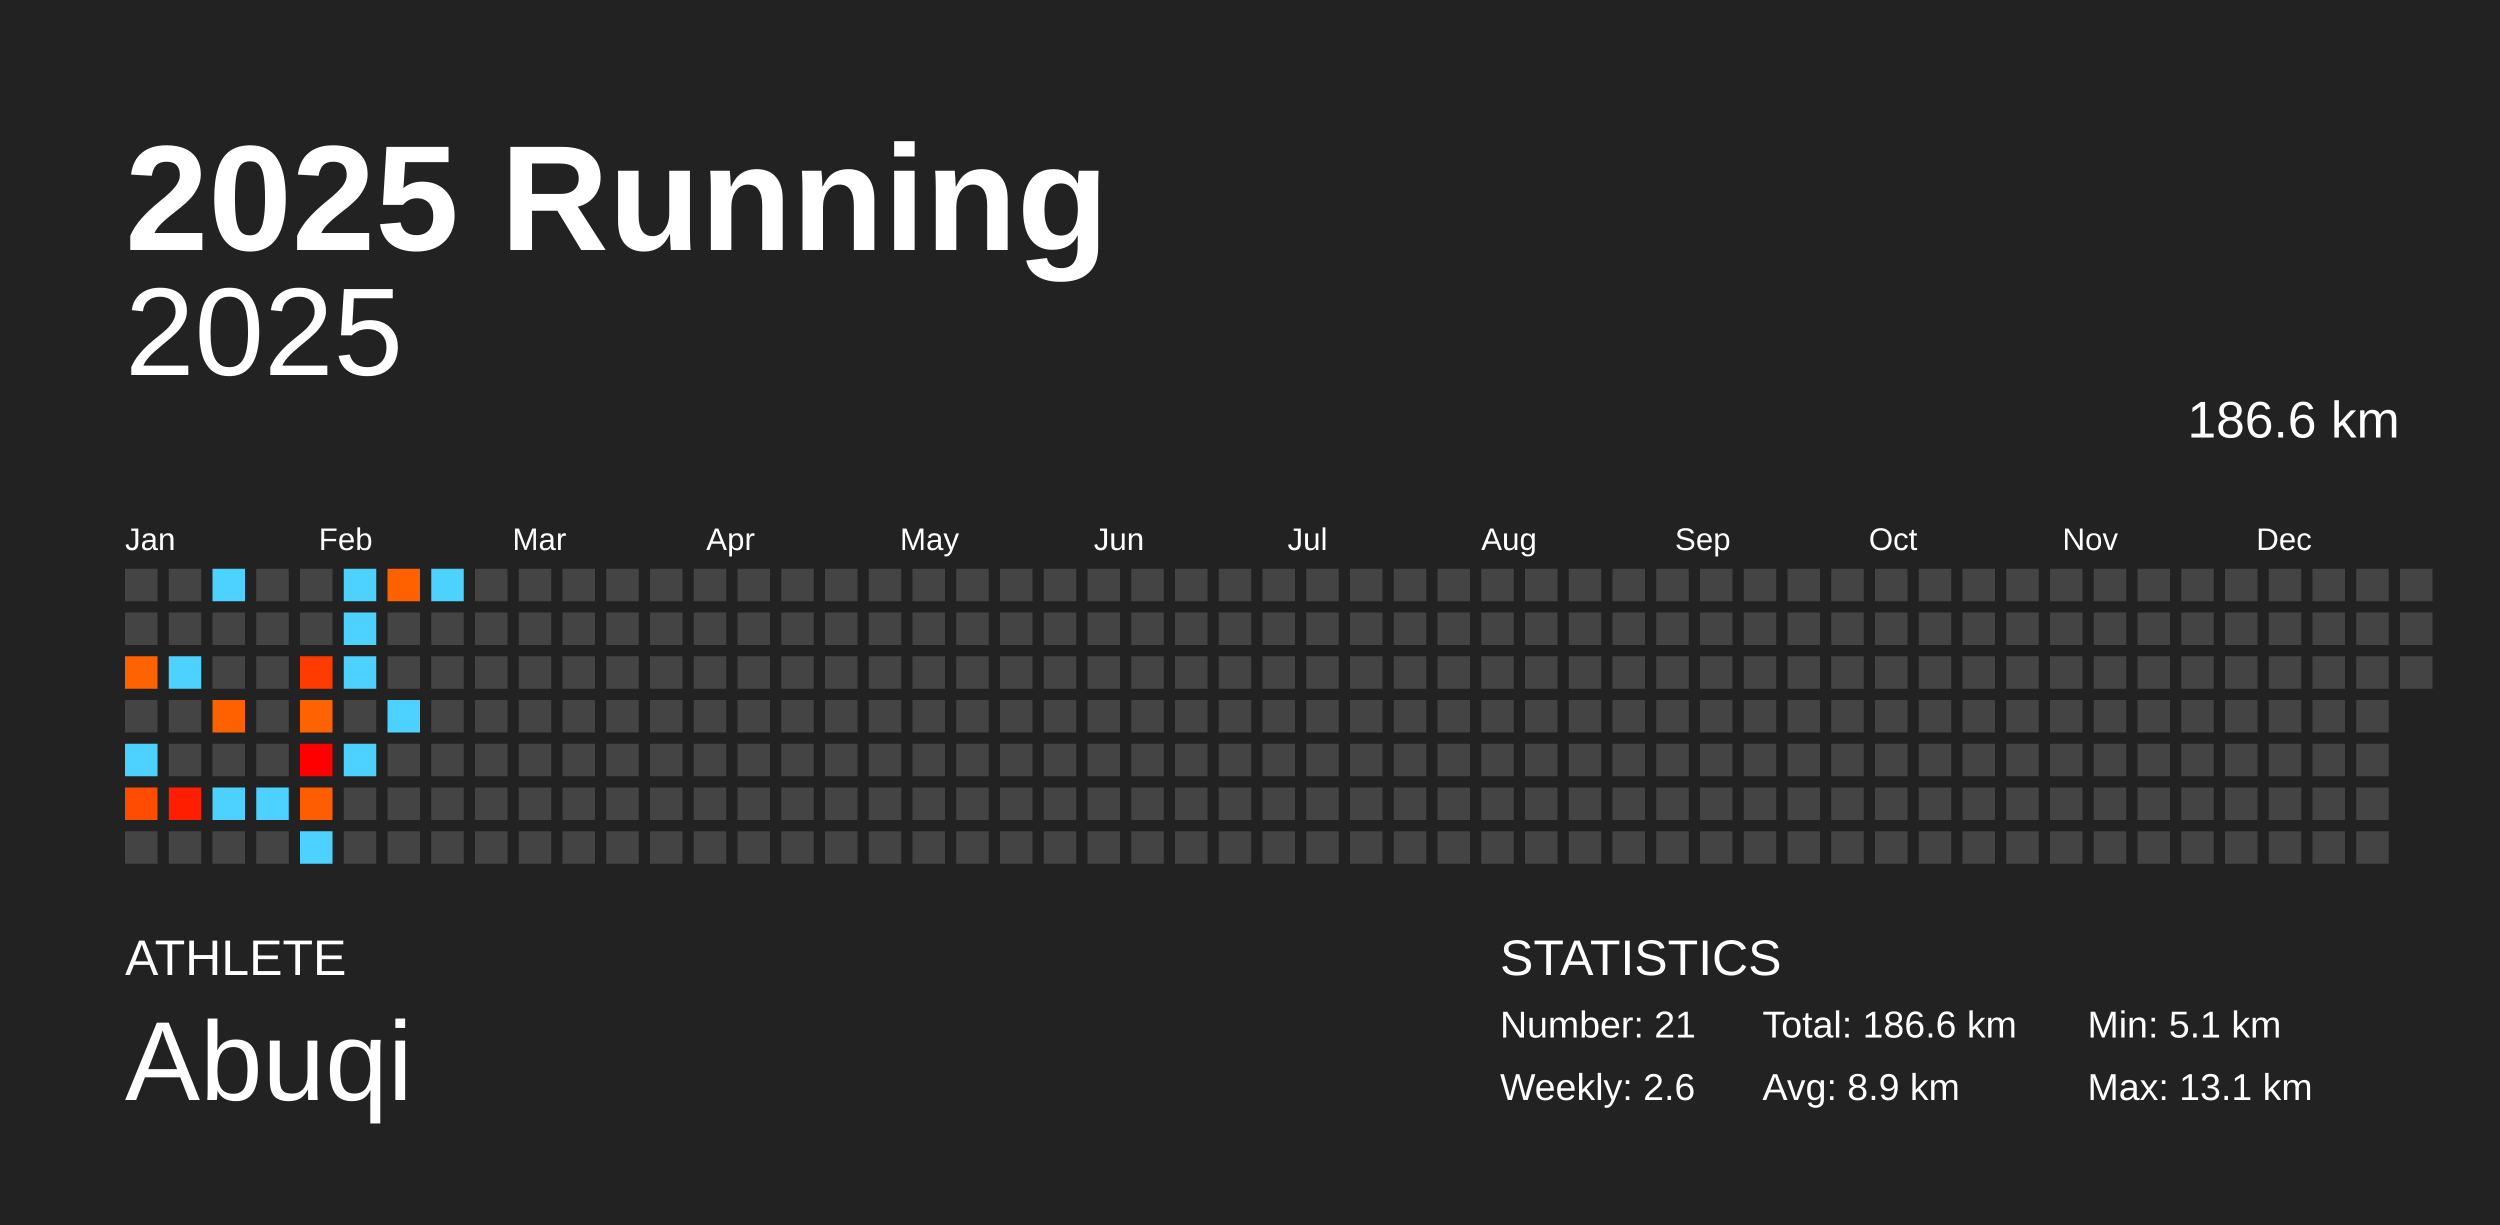
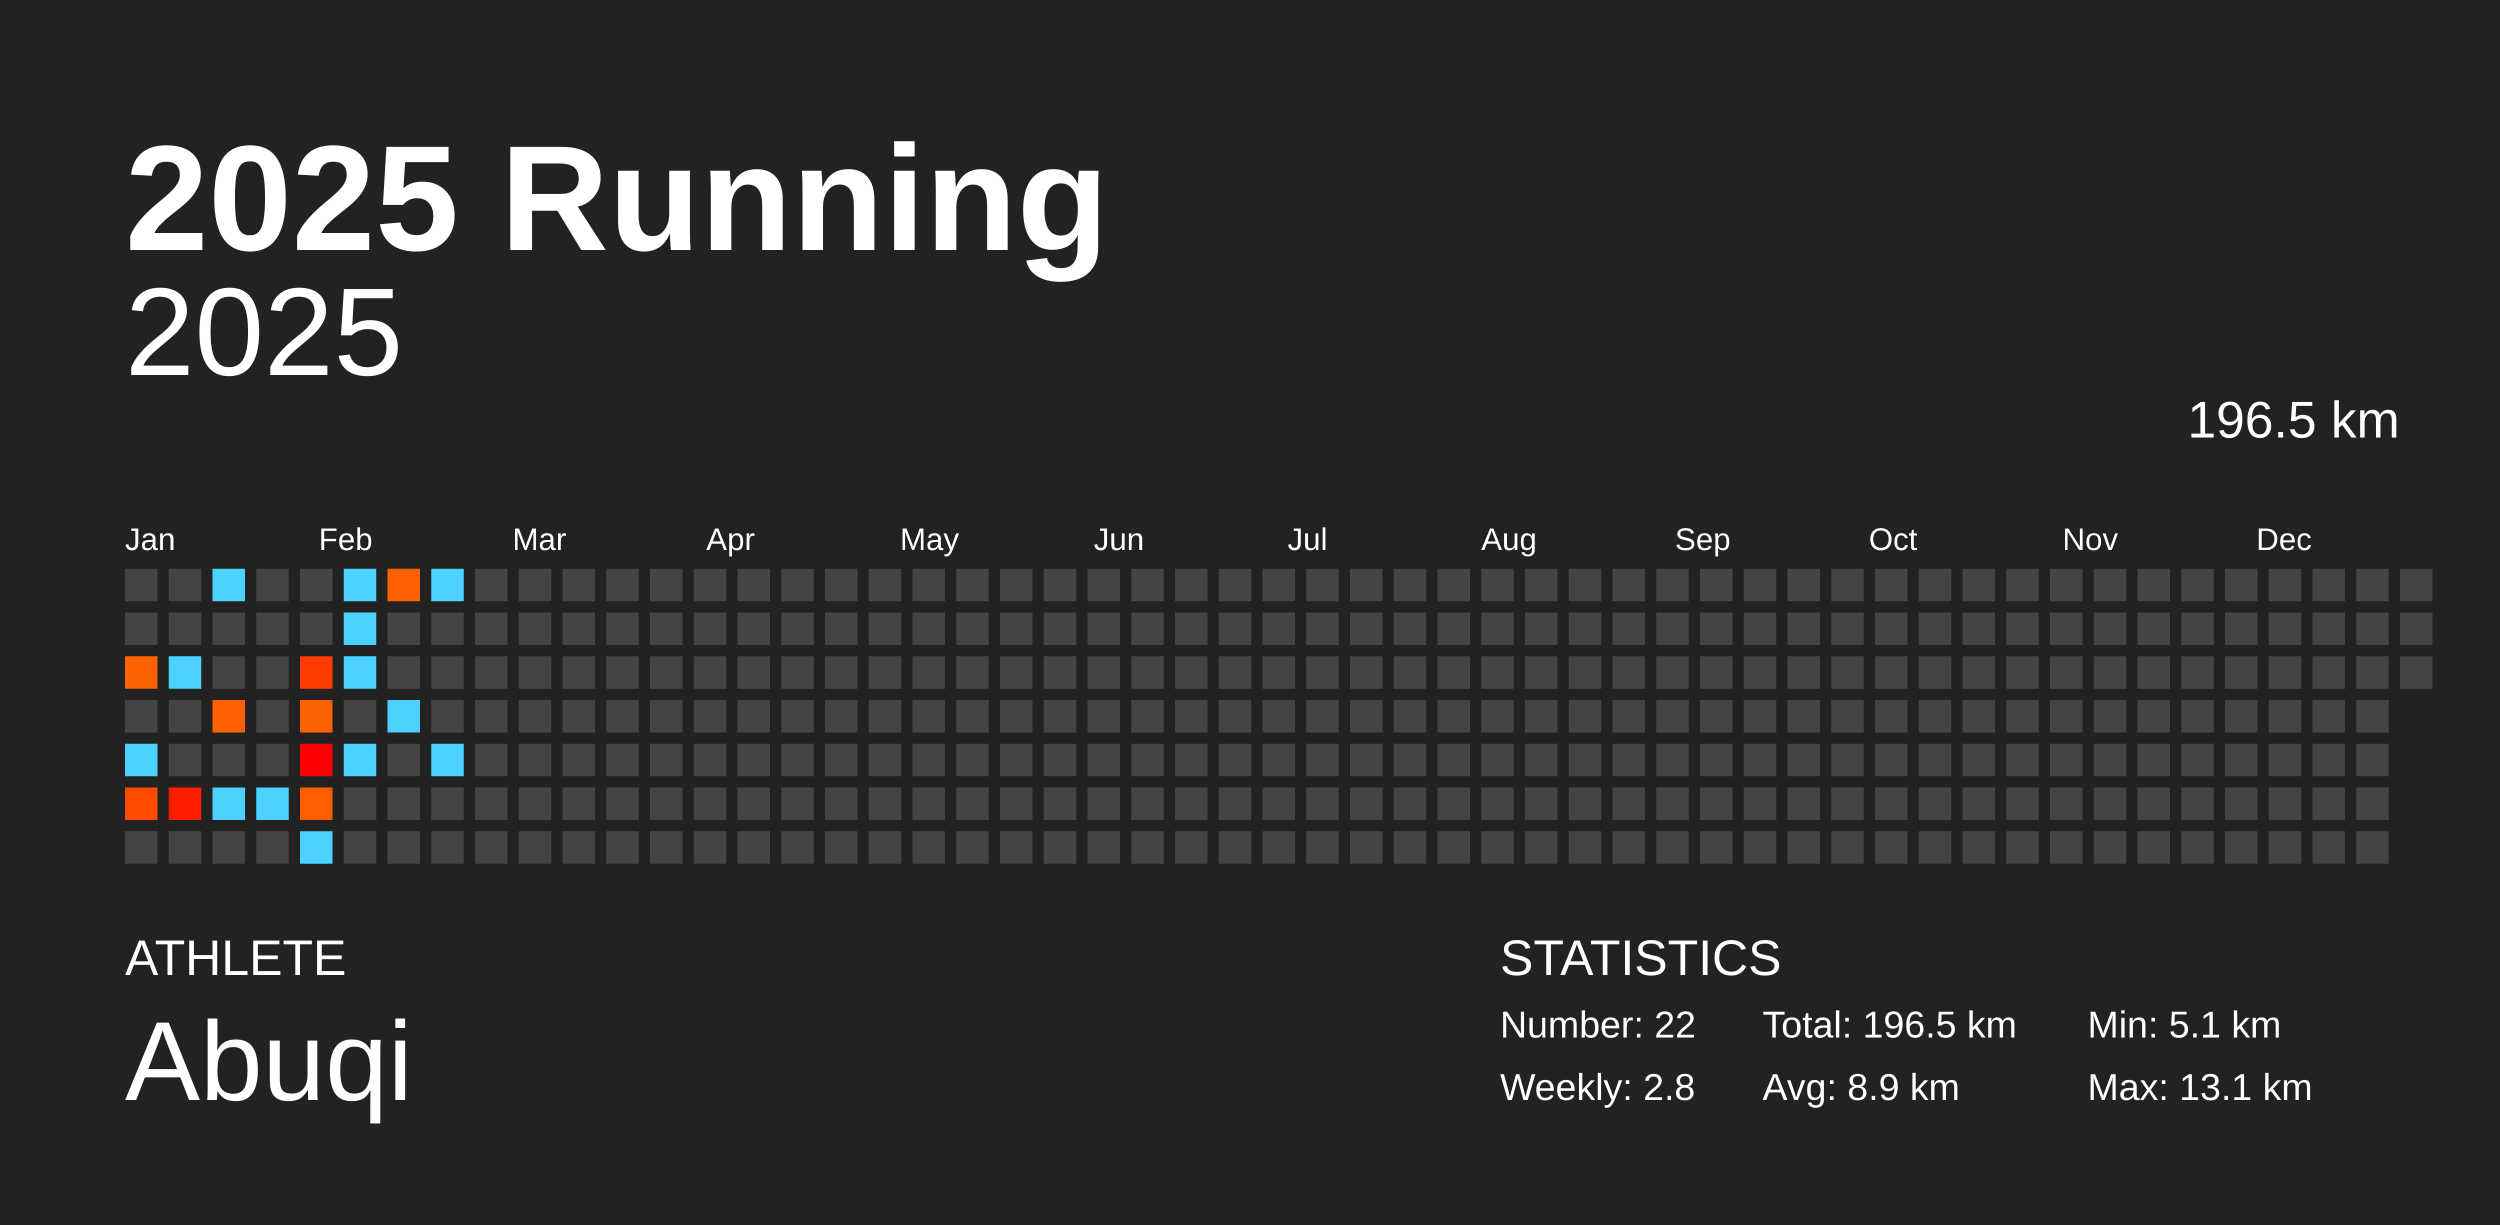
<svg xmlns="http://www.w3.org/2000/svg" baseProfile="full" height="98mm" version="1.1" viewBox="0,0,200,98" width="200mm">
  <defs />
  <rect fill="#222222" height="98" width="200" x="0" y="0" />
  <text fill="#FFFFFF" style="font-size:12px; font-family:Arial; font-weight:bold;" x="10" y="20">2025 Running</text>
  <text fill="#FFFFFF" style="font-size:4px; font-family:Arial" x="10" y="78">ATHLETE</text>
  <text fill="#FFFFFF" style="font-size:9px; font-family:Arial" x="10" y="88">Abuqi</text>
  <text fill="#FFFFFF" style="font-size:4px; font-family:Arial" x="120" y="78">STATISTICS</text>
-   <text fill="#FFFFFF" style="font-size:3px; font-family:Arial" x="120" y="83">Number: 21</text>
-   <text fill="#FFFFFF" style="font-size:3px; font-family:Arial" x="120" y="88">Weekly: 2.6</text>
-   <text fill="#FFFFFF" style="font-size:3px; font-family:Arial" x="141" y="83">Total: 186.6 km</text>
+   <text fill="#FFFFFF" style="font-size:3px; font-family:Arial" x="120" y="83">Number: 22</text>
+   <text fill="#FFFFFF" style="font-size:3px; font-family:Arial" x="120" y="88">Weekly: 2.8</text>
+   <text fill="#FFFFFF" style="font-size:3px; font-family:Arial" x="141" y="83">Total: 196.5 km</text>
  <text fill="#FFFFFF" style="font-size:3px; font-family:Arial" x="141" y="88">Avg: 8.9 km</text>
  <text fill="#FFFFFF" style="font-size:3px; font-family:Arial" x="167" y="83">Min: 5.1 km</text>
  <text fill="#FFFFFF" style="font-size:3px; font-family:Arial" x="167" y="88">Max: 13.1 km</text>
  <text alignment-baseline="hanging" fill="#FFFFFF" style="font-size:10.0px; font-family:Arial;" x="10" y="30">2025</text>
-   <text alignment-baseline="hanging" fill="#FFFFFF" style="font-size:4.125px; font-family:Arial;" x="175" y="35">186.6 km</text>
+   <text alignment-baseline="hanging" fill="#FFFFFF" style="font-size:4.125px; font-family:Arial;" x="175" y="35">196.5 km</text>
  <text fill="#FFFFFF" style="font-size:2.5px; font-family:Arial" x="10.0" y="44">Jan</text>
  <text fill="#FFFFFF" style="font-size:2.5px; font-family:Arial" x="25.5" y="44">Feb</text>
  <text fill="#FFFFFF" style="font-size:2.5px; font-family:Arial" x="41.0" y="44">Mar</text>
  <text fill="#FFFFFF" style="font-size:2.5px; font-family:Arial" x="56.5" y="44">Apr</text>
  <text fill="#FFFFFF" style="font-size:2.5px; font-family:Arial" x="72.0" y="44">May</text>
  <text fill="#FFFFFF" style="font-size:2.5px; font-family:Arial" x="87.5" y="44">Jun</text>
  <text fill="#FFFFFF" style="font-size:2.5px; font-family:Arial" x="103.0" y="44">Jul</text>
  <text fill="#FFFFFF" style="font-size:2.5px; font-family:Arial" x="118.5" y="44">Aug</text>
  <text fill="#FFFFFF" style="font-size:2.5px; font-family:Arial" x="134.0" y="44">Sep</text>
  <text fill="#FFFFFF" style="font-size:2.5px; font-family:Arial" x="149.5" y="44">Oct</text>
  <text fill="#FFFFFF" style="font-size:2.5px; font-family:Arial" x="165.0" y="44">Nov</text>
  <text fill="#FFFFFF" style="font-size:2.5px; font-family:Arial" x="180.5" y="44">Dec</text>
  <rect fill="#444444" height="2.6" width="2.6" x="10.0" y="45.5" />
  <rect fill="#444444" height="2.6" width="2.6" x="10.0" y="49.0" />
  <rect fill="#ff6200" height="2.6" width="2.6" x="10.0" y="52.5" />
  <rect fill="#444444" height="2.6" width="2.6" x="10.0" y="56.0" />
  <rect fill="#4dd2ff" height="2.6" width="2.6" x="10.0" y="59.5" />
  <rect fill="#ff4c00" height="2.6" width="2.6" x="10.0" y="63.0" />
  <rect fill="#444444" height="2.6" width="2.6" x="10.0" y="66.5" />
  <rect fill="#444444" height="2.6" width="2.6" x="13.5" y="45.5" />
  <rect fill="#444444" height="2.6" width="2.6" x="13.5" y="49.0" />
  <rect fill="#4dd2ff" height="2.6" width="2.6" x="13.5" y="52.5" />
  <rect fill="#444444" height="2.6" width="2.6" x="13.5" y="56.0" />
  <rect fill="#444444" height="2.6" width="2.6" x="13.5" y="59.5" />
  <rect fill="#ff1e00" height="2.6" width="2.6" x="13.5" y="63.0" />
  <rect fill="#444444" height="2.6" width="2.6" x="13.5" y="66.5" />
  <rect fill="#4dd2ff" height="2.6" width="2.6" x="17.0" y="45.5" />
  <rect fill="#444444" height="2.6" width="2.6" x="17.0" y="49.0" />
  <rect fill="#444444" height="2.6" width="2.6" x="17.0" y="52.5" />
  <rect fill="#ff6100" height="2.6" width="2.6" x="17.0" y="56.0" />
  <rect fill="#444444" height="2.6" width="2.6" x="17.0" y="59.5" />
  <rect fill="#4dd2ff" height="2.6" width="2.6" x="17.0" y="63.0" />
  <rect fill="#444444" height="2.6" width="2.6" x="17.0" y="66.5" />
  <rect fill="#444444" height="2.6" width="2.6" x="20.5" y="45.5" />
  <rect fill="#444444" height="2.6" width="2.6" x="20.5" y="49.0" />
  <rect fill="#444444" height="2.6" width="2.6" x="20.5" y="52.5" />
  <rect fill="#444444" height="2.6" width="2.6" x="20.5" y="56.0" />
  <rect fill="#444444" height="2.6" width="2.6" x="20.5" y="59.5" />
  <rect fill="#4dd2ff" height="2.6" width="2.6" x="20.5" y="63.0" />
  <rect fill="#444444" height="2.6" width="2.6" x="20.5" y="66.5" />
  <rect fill="#444444" height="2.6" width="2.6" x="24.0" y="45.5" />
  <rect fill="#444444" height="2.6" width="2.6" x="24.0" y="49.0" />
  <rect fill="#ff3b00" height="2.6" width="2.6" x="24.0" y="52.5" />
  <rect fill="#ff6200" height="2.6" width="2.6" x="24.0" y="56.0" />
  <rect fill="#ff0000" height="2.6" width="2.6" x="24.0" y="59.5" />
  <rect fill="#ff5e00" height="2.6" width="2.6" x="24.0" y="63.0" />
  <rect fill="#4dd2ff" height="2.6" width="2.6" x="24.0" y="66.5" />
  <rect fill="#4dd2ff" height="2.6" width="2.6" x="27.5" y="45.5" />
  <rect fill="#4dd2ff" height="2.6" width="2.6" x="27.5" y="49.0" />
  <rect fill="#4dd2ff" height="2.6" width="2.6" x="27.5" y="52.5" />
  <rect fill="#444444" height="2.6" width="2.6" x="27.5" y="56.0" />
  <rect fill="#4dd2ff" height="2.6" width="2.6" x="27.5" y="59.5" />
  <rect fill="#444444" height="2.6" width="2.6" x="27.5" y="63.0" />
  <rect fill="#444444" height="2.6" width="2.6" x="27.5" y="66.5" />
  <rect fill="#ff6100" height="2.6" width="2.6" x="31.0" y="45.5" />
  <rect fill="#444444" height="2.6" width="2.6" x="31.0" y="49.0" />
  <rect fill="#444444" height="2.6" width="2.6" x="31.0" y="52.5" />
  <rect fill="#4dd2ff" height="2.6" width="2.6" x="31.0" y="56.0" />
  <rect fill="#444444" height="2.6" width="2.6" x="31.0" y="59.5" />
  <rect fill="#444444" height="2.6" width="2.6" x="31.0" y="63.0" />
  <rect fill="#444444" height="2.6" width="2.6" x="31.0" y="66.5" />
  <rect fill="#4dd2ff" height="2.6" width="2.6" x="34.5" y="45.5" />
  <rect fill="#444444" height="2.6" width="2.6" x="34.5" y="49.0" />
  <rect fill="#444444" height="2.6" width="2.6" x="34.5" y="52.5" />
  <rect fill="#444444" height="2.6" width="2.6" x="34.5" y="56.0" />
-   <rect fill="#444444" height="2.6" width="2.6" x="34.5" y="59.5" />
+   <rect fill="#4dd2ff" height="2.6" width="2.6" x="34.5" y="59.5" />
  <rect fill="#444444" height="2.6" width="2.6" x="34.5" y="63.0" />
  <rect fill="#444444" height="2.6" width="2.6" x="34.5" y="66.5" />
  <rect fill="#444444" height="2.6" width="2.6" x="38.0" y="45.5" />
  <rect fill="#444444" height="2.6" width="2.6" x="38.0" y="49.0" />
  <rect fill="#444444" height="2.6" width="2.6" x="38.0" y="52.5" />
  <rect fill="#444444" height="2.6" width="2.6" x="38.0" y="56.0" />
  <rect fill="#444444" height="2.6" width="2.6" x="38.0" y="59.5" />
  <rect fill="#444444" height="2.6" width="2.6" x="38.0" y="63.0" />
  <rect fill="#444444" height="2.6" width="2.6" x="38.0" y="66.5" />
  <rect fill="#444444" height="2.6" width="2.6" x="41.5" y="45.5" />
  <rect fill="#444444" height="2.6" width="2.6" x="41.5" y="49.0" />
  <rect fill="#444444" height="2.6" width="2.6" x="41.5" y="52.5" />
  <rect fill="#444444" height="2.6" width="2.6" x="41.5" y="56.0" />
  <rect fill="#444444" height="2.6" width="2.6" x="41.5" y="59.5" />
  <rect fill="#444444" height="2.6" width="2.6" x="41.5" y="63.0" />
  <rect fill="#444444" height="2.6" width="2.6" x="41.5" y="66.5" />
  <rect fill="#444444" height="2.6" width="2.6" x="45.0" y="45.5" />
  <rect fill="#444444" height="2.6" width="2.6" x="45.0" y="49.0" />
  <rect fill="#444444" height="2.6" width="2.6" x="45.0" y="52.5" />
  <rect fill="#444444" height="2.6" width="2.6" x="45.0" y="56.0" />
  <rect fill="#444444" height="2.6" width="2.6" x="45.0" y="59.5" />
  <rect fill="#444444" height="2.6" width="2.6" x="45.0" y="63.0" />
  <rect fill="#444444" height="2.6" width="2.6" x="45.0" y="66.5" />
  <rect fill="#444444" height="2.6" width="2.6" x="48.5" y="45.5" />
  <rect fill="#444444" height="2.6" width="2.6" x="48.5" y="49.0" />
  <rect fill="#444444" height="2.6" width="2.6" x="48.5" y="52.5" />
  <rect fill="#444444" height="2.6" width="2.6" x="48.5" y="56.0" />
  <rect fill="#444444" height="2.6" width="2.6" x="48.5" y="59.5" />
  <rect fill="#444444" height="2.6" width="2.6" x="48.5" y="63.0" />
  <rect fill="#444444" height="2.6" width="2.6" x="48.5" y="66.5" />
  <rect fill="#444444" height="2.6" width="2.6" x="52.0" y="45.5" />
  <rect fill="#444444" height="2.6" width="2.6" x="52.0" y="49.0" />
  <rect fill="#444444" height="2.6" width="2.6" x="52.0" y="52.5" />
  <rect fill="#444444" height="2.6" width="2.6" x="52.0" y="56.0" />
  <rect fill="#444444" height="2.6" width="2.6" x="52.0" y="59.5" />
  <rect fill="#444444" height="2.6" width="2.6" x="52.0" y="63.0" />
  <rect fill="#444444" height="2.6" width="2.6" x="52.0" y="66.5" />
  <rect fill="#444444" height="2.6" width="2.6" x="55.5" y="45.5" />
  <rect fill="#444444" height="2.6" width="2.6" x="55.5" y="49.0" />
  <rect fill="#444444" height="2.6" width="2.6" x="55.5" y="52.5" />
  <rect fill="#444444" height="2.6" width="2.6" x="55.5" y="56.0" />
  <rect fill="#444444" height="2.6" width="2.6" x="55.5" y="59.5" />
  <rect fill="#444444" height="2.6" width="2.6" x="55.5" y="63.0" />
  <rect fill="#444444" height="2.6" width="2.6" x="55.5" y="66.5" />
  <rect fill="#444444" height="2.6" width="2.6" x="59.0" y="45.5" />
  <rect fill="#444444" height="2.6" width="2.6" x="59.0" y="49.0" />
  <rect fill="#444444" height="2.6" width="2.6" x="59.0" y="52.5" />
  <rect fill="#444444" height="2.6" width="2.6" x="59.0" y="56.0" />
  <rect fill="#444444" height="2.6" width="2.6" x="59.0" y="59.5" />
  <rect fill="#444444" height="2.6" width="2.6" x="59.0" y="63.0" />
  <rect fill="#444444" height="2.6" width="2.6" x="59.0" y="66.5" />
  <rect fill="#444444" height="2.6" width="2.6" x="62.5" y="45.5" />
  <rect fill="#444444" height="2.6" width="2.6" x="62.5" y="49.0" />
  <rect fill="#444444" height="2.6" width="2.6" x="62.5" y="52.5" />
  <rect fill="#444444" height="2.6" width="2.6" x="62.5" y="56.0" />
  <rect fill="#444444" height="2.6" width="2.6" x="62.5" y="59.5" />
  <rect fill="#444444" height="2.6" width="2.6" x="62.5" y="63.0" />
  <rect fill="#444444" height="2.6" width="2.6" x="62.5" y="66.5" />
  <rect fill="#444444" height="2.6" width="2.6" x="66.0" y="45.5" />
  <rect fill="#444444" height="2.6" width="2.6" x="66.0" y="49.0" />
  <rect fill="#444444" height="2.6" width="2.6" x="66.0" y="52.5" />
  <rect fill="#444444" height="2.6" width="2.6" x="66.0" y="56.0" />
  <rect fill="#444444" height="2.6" width="2.6" x="66.0" y="59.5" />
  <rect fill="#444444" height="2.6" width="2.6" x="66.0" y="63.0" />
  <rect fill="#444444" height="2.6" width="2.6" x="66.0" y="66.5" />
  <rect fill="#444444" height="2.6" width="2.6" x="69.5" y="45.5" />
  <rect fill="#444444" height="2.6" width="2.6" x="69.5" y="49.0" />
  <rect fill="#444444" height="2.6" width="2.6" x="69.5" y="52.5" />
  <rect fill="#444444" height="2.6" width="2.6" x="69.5" y="56.0" />
  <rect fill="#444444" height="2.6" width="2.6" x="69.5" y="59.5" />
  <rect fill="#444444" height="2.6" width="2.6" x="69.5" y="63.0" />
  <rect fill="#444444" height="2.6" width="2.6" x="69.5" y="66.5" />
  <rect fill="#444444" height="2.6" width="2.6" x="73.0" y="45.5" />
  <rect fill="#444444" height="2.6" width="2.6" x="73.0" y="49.0" />
  <rect fill="#444444" height="2.6" width="2.6" x="73.0" y="52.5" />
  <rect fill="#444444" height="2.6" width="2.6" x="73.0" y="56.0" />
  <rect fill="#444444" height="2.6" width="2.6" x="73.0" y="59.5" />
  <rect fill="#444444" height="2.6" width="2.6" x="73.0" y="63.0" />
  <rect fill="#444444" height="2.6" width="2.6" x="73.0" y="66.5" />
  <rect fill="#444444" height="2.6" width="2.6" x="76.5" y="45.5" />
  <rect fill="#444444" height="2.6" width="2.6" x="76.5" y="49.0" />
  <rect fill="#444444" height="2.6" width="2.6" x="76.5" y="52.5" />
  <rect fill="#444444" height="2.6" width="2.6" x="76.5" y="56.0" />
  <rect fill="#444444" height="2.6" width="2.6" x="76.5" y="59.5" />
  <rect fill="#444444" height="2.6" width="2.6" x="76.5" y="63.0" />
  <rect fill="#444444" height="2.6" width="2.6" x="76.5" y="66.5" />
  <rect fill="#444444" height="2.6" width="2.6" x="80.0" y="45.5" />
  <rect fill="#444444" height="2.6" width="2.6" x="80.0" y="49.0" />
  <rect fill="#444444" height="2.6" width="2.6" x="80.0" y="52.5" />
  <rect fill="#444444" height="2.6" width="2.6" x="80.0" y="56.0" />
  <rect fill="#444444" height="2.6" width="2.6" x="80.0" y="59.5" />
  <rect fill="#444444" height="2.6" width="2.6" x="80.0" y="63.0" />
  <rect fill="#444444" height="2.6" width="2.6" x="80.0" y="66.5" />
  <rect fill="#444444" height="2.6" width="2.6" x="83.5" y="45.5" />
  <rect fill="#444444" height="2.6" width="2.6" x="83.5" y="49.0" />
  <rect fill="#444444" height="2.6" width="2.6" x="83.5" y="52.5" />
  <rect fill="#444444" height="2.6" width="2.6" x="83.5" y="56.0" />
  <rect fill="#444444" height="2.6" width="2.6" x="83.5" y="59.5" />
  <rect fill="#444444" height="2.6" width="2.6" x="83.5" y="63.0" />
  <rect fill="#444444" height="2.6" width="2.6" x="83.5" y="66.5" />
  <rect fill="#444444" height="2.6" width="2.6" x="87.0" y="45.5" />
  <rect fill="#444444" height="2.6" width="2.6" x="87.0" y="49.0" />
  <rect fill="#444444" height="2.6" width="2.6" x="87.0" y="52.5" />
  <rect fill="#444444" height="2.6" width="2.6" x="87.0" y="56.0" />
  <rect fill="#444444" height="2.6" width="2.6" x="87.0" y="59.5" />
  <rect fill="#444444" height="2.6" width="2.6" x="87.0" y="63.0" />
  <rect fill="#444444" height="2.6" width="2.6" x="87.0" y="66.5" />
  <rect fill="#444444" height="2.6" width="2.6" x="90.5" y="45.5" />
  <rect fill="#444444" height="2.6" width="2.6" x="90.5" y="49.0" />
  <rect fill="#444444" height="2.6" width="2.6" x="90.5" y="52.5" />
  <rect fill="#444444" height="2.6" width="2.6" x="90.5" y="56.0" />
  <rect fill="#444444" height="2.6" width="2.6" x="90.5" y="59.5" />
  <rect fill="#444444" height="2.6" width="2.6" x="90.5" y="63.0" />
  <rect fill="#444444" height="2.6" width="2.6" x="90.5" y="66.5" />
  <rect fill="#444444" height="2.6" width="2.6" x="94.0" y="45.5" />
  <rect fill="#444444" height="2.6" width="2.6" x="94.0" y="49.0" />
  <rect fill="#444444" height="2.6" width="2.6" x="94.0" y="52.5" />
  <rect fill="#444444" height="2.6" width="2.6" x="94.0" y="56.0" />
  <rect fill="#444444" height="2.6" width="2.6" x="94.0" y="59.5" />
  <rect fill="#444444" height="2.6" width="2.6" x="94.0" y="63.0" />
  <rect fill="#444444" height="2.6" width="2.6" x="94.0" y="66.5" />
  <rect fill="#444444" height="2.6" width="2.6" x="97.5" y="45.5" />
  <rect fill="#444444" height="2.6" width="2.6" x="97.5" y="49.0" />
  <rect fill="#444444" height="2.6" width="2.6" x="97.5" y="52.5" />
  <rect fill="#444444" height="2.6" width="2.6" x="97.5" y="56.0" />
  <rect fill="#444444" height="2.6" width="2.6" x="97.5" y="59.5" />
  <rect fill="#444444" height="2.6" width="2.6" x="97.5" y="63.0" />
  <rect fill="#444444" height="2.6" width="2.6" x="97.5" y="66.5" />
  <rect fill="#444444" height="2.6" width="2.6" x="101.0" y="45.5" />
  <rect fill="#444444" height="2.6" width="2.6" x="101.0" y="49.0" />
  <rect fill="#444444" height="2.6" width="2.6" x="101.0" y="52.5" />
  <rect fill="#444444" height="2.6" width="2.6" x="101.0" y="56.0" />
  <rect fill="#444444" height="2.6" width="2.6" x="101.0" y="59.5" />
  <rect fill="#444444" height="2.6" width="2.6" x="101.0" y="63.0" />
  <rect fill="#444444" height="2.6" width="2.6" x="101.0" y="66.5" />
  <rect fill="#444444" height="2.6" width="2.6" x="104.5" y="45.5" />
  <rect fill="#444444" height="2.6" width="2.6" x="104.5" y="49.0" />
  <rect fill="#444444" height="2.6" width="2.6" x="104.5" y="52.5" />
  <rect fill="#444444" height="2.6" width="2.6" x="104.5" y="56.0" />
  <rect fill="#444444" height="2.6" width="2.6" x="104.5" y="59.5" />
  <rect fill="#444444" height="2.6" width="2.6" x="104.5" y="63.0" />
  <rect fill="#444444" height="2.6" width="2.6" x="104.5" y="66.5" />
  <rect fill="#444444" height="2.6" width="2.6" x="108.0" y="45.5" />
  <rect fill="#444444" height="2.6" width="2.6" x="108.0" y="49.0" />
  <rect fill="#444444" height="2.6" width="2.6" x="108.0" y="52.5" />
  <rect fill="#444444" height="2.6" width="2.6" x="108.0" y="56.0" />
  <rect fill="#444444" height="2.6" width="2.6" x="108.0" y="59.5" />
  <rect fill="#444444" height="2.6" width="2.6" x="108.0" y="63.0" />
  <rect fill="#444444" height="2.6" width="2.6" x="108.0" y="66.5" />
  <rect fill="#444444" height="2.6" width="2.6" x="111.5" y="45.5" />
  <rect fill="#444444" height="2.6" width="2.6" x="111.5" y="49.0" />
  <rect fill="#444444" height="2.6" width="2.6" x="111.5" y="52.5" />
  <rect fill="#444444" height="2.6" width="2.6" x="111.5" y="56.0" />
  <rect fill="#444444" height="2.6" width="2.6" x="111.5" y="59.5" />
  <rect fill="#444444" height="2.6" width="2.6" x="111.5" y="63.0" />
  <rect fill="#444444" height="2.6" width="2.6" x="111.5" y="66.5" />
  <rect fill="#444444" height="2.6" width="2.6" x="115.0" y="45.5" />
  <rect fill="#444444" height="2.6" width="2.6" x="115.0" y="49.0" />
  <rect fill="#444444" height="2.6" width="2.6" x="115.0" y="52.5" />
  <rect fill="#444444" height="2.6" width="2.6" x="115.0" y="56.0" />
  <rect fill="#444444" height="2.6" width="2.6" x="115.0" y="59.5" />
  <rect fill="#444444" height="2.6" width="2.6" x="115.0" y="63.0" />
  <rect fill="#444444" height="2.6" width="2.6" x="115.0" y="66.5" />
  <rect fill="#444444" height="2.6" width="2.6" x="118.5" y="45.5" />
  <rect fill="#444444" height="2.6" width="2.6" x="118.5" y="49.0" />
  <rect fill="#444444" height="2.6" width="2.6" x="118.5" y="52.5" />
  <rect fill="#444444" height="2.6" width="2.6" x="118.5" y="56.0" />
  <rect fill="#444444" height="2.6" width="2.6" x="118.5" y="59.5" />
  <rect fill="#444444" height="2.6" width="2.6" x="118.5" y="63.0" />
  <rect fill="#444444" height="2.6" width="2.6" x="118.5" y="66.5" />
  <rect fill="#444444" height="2.6" width="2.6" x="122.0" y="45.5" />
  <rect fill="#444444" height="2.6" width="2.6" x="122.0" y="49.0" />
  <rect fill="#444444" height="2.6" width="2.6" x="122.0" y="52.5" />
  <rect fill="#444444" height="2.6" width="2.6" x="122.0" y="56.0" />
  <rect fill="#444444" height="2.6" width="2.6" x="122.0" y="59.5" />
  <rect fill="#444444" height="2.6" width="2.6" x="122.0" y="63.0" />
  <rect fill="#444444" height="2.6" width="2.6" x="122.0" y="66.5" />
  <rect fill="#444444" height="2.6" width="2.6" x="125.5" y="45.5" />
  <rect fill="#444444" height="2.6" width="2.6" x="125.5" y="49.0" />
  <rect fill="#444444" height="2.6" width="2.6" x="125.5" y="52.5" />
  <rect fill="#444444" height="2.6" width="2.6" x="125.5" y="56.0" />
  <rect fill="#444444" height="2.6" width="2.6" x="125.5" y="59.5" />
  <rect fill="#444444" height="2.6" width="2.6" x="125.5" y="63.0" />
  <rect fill="#444444" height="2.6" width="2.6" x="125.5" y="66.5" />
  <rect fill="#444444" height="2.6" width="2.6" x="129.0" y="45.5" />
  <rect fill="#444444" height="2.6" width="2.6" x="129.0" y="49.0" />
  <rect fill="#444444" height="2.6" width="2.6" x="129.0" y="52.5" />
  <rect fill="#444444" height="2.6" width="2.6" x="129.0" y="56.0" />
  <rect fill="#444444" height="2.6" width="2.6" x="129.0" y="59.5" />
  <rect fill="#444444" height="2.6" width="2.6" x="129.0" y="63.0" />
  <rect fill="#444444" height="2.6" width="2.6" x="129.0" y="66.5" />
  <rect fill="#444444" height="2.6" width="2.6" x="132.5" y="45.5" />
  <rect fill="#444444" height="2.6" width="2.6" x="132.5" y="49.0" />
  <rect fill="#444444" height="2.6" width="2.6" x="132.5" y="52.5" />
  <rect fill="#444444" height="2.6" width="2.6" x="132.5" y="56.0" />
  <rect fill="#444444" height="2.6" width="2.6" x="132.5" y="59.5" />
  <rect fill="#444444" height="2.6" width="2.6" x="132.5" y="63.0" />
  <rect fill="#444444" height="2.6" width="2.6" x="132.5" y="66.5" />
  <rect fill="#444444" height="2.6" width="2.6" x="136.0" y="45.5" />
  <rect fill="#444444" height="2.6" width="2.6" x="136.0" y="49.0" />
  <rect fill="#444444" height="2.6" width="2.6" x="136.0" y="52.5" />
  <rect fill="#444444" height="2.6" width="2.6" x="136.0" y="56.0" />
  <rect fill="#444444" height="2.6" width="2.6" x="136.0" y="59.5" />
  <rect fill="#444444" height="2.6" width="2.6" x="136.0" y="63.0" />
  <rect fill="#444444" height="2.6" width="2.6" x="136.0" y="66.5" />
  <rect fill="#444444" height="2.6" width="2.6" x="139.5" y="45.5" />
  <rect fill="#444444" height="2.6" width="2.6" x="139.5" y="49.0" />
  <rect fill="#444444" height="2.6" width="2.6" x="139.5" y="52.5" />
  <rect fill="#444444" height="2.6" width="2.6" x="139.5" y="56.0" />
  <rect fill="#444444" height="2.6" width="2.6" x="139.5" y="59.5" />
  <rect fill="#444444" height="2.6" width="2.6" x="139.5" y="63.0" />
  <rect fill="#444444" height="2.6" width="2.6" x="139.5" y="66.5" />
  <rect fill="#444444" height="2.6" width="2.6" x="143.0" y="45.5" />
  <rect fill="#444444" height="2.6" width="2.6" x="143.0" y="49.0" />
  <rect fill="#444444" height="2.6" width="2.6" x="143.0" y="52.5" />
  <rect fill="#444444" height="2.6" width="2.6" x="143.0" y="56.0" />
  <rect fill="#444444" height="2.6" width="2.6" x="143.0" y="59.5" />
  <rect fill="#444444" height="2.6" width="2.6" x="143.0" y="63.0" />
  <rect fill="#444444" height="2.6" width="2.6" x="143.0" y="66.5" />
  <rect fill="#444444" height="2.6" width="2.6" x="146.5" y="45.5" />
  <rect fill="#444444" height="2.6" width="2.6" x="146.5" y="49.0" />
  <rect fill="#444444" height="2.6" width="2.6" x="146.5" y="52.5" />
  <rect fill="#444444" height="2.6" width="2.6" x="146.5" y="56.0" />
  <rect fill="#444444" height="2.6" width="2.6" x="146.5" y="59.5" />
  <rect fill="#444444" height="2.6" width="2.6" x="146.5" y="63.0" />
  <rect fill="#444444" height="2.6" width="2.6" x="146.5" y="66.5" />
  <rect fill="#444444" height="2.6" width="2.6" x="150.0" y="45.5" />
  <rect fill="#444444" height="2.6" width="2.6" x="150.0" y="49.0" />
  <rect fill="#444444" height="2.6" width="2.6" x="150.0" y="52.5" />
  <rect fill="#444444" height="2.6" width="2.6" x="150.0" y="56.0" />
  <rect fill="#444444" height="2.6" width="2.6" x="150.0" y="59.5" />
  <rect fill="#444444" height="2.6" width="2.6" x="150.0" y="63.0" />
  <rect fill="#444444" height="2.6" width="2.6" x="150.0" y="66.5" />
  <rect fill="#444444" height="2.6" width="2.6" x="153.5" y="45.5" />
  <rect fill="#444444" height="2.6" width="2.6" x="153.5" y="49.0" />
  <rect fill="#444444" height="2.6" width="2.6" x="153.5" y="52.5" />
  <rect fill="#444444" height="2.6" width="2.6" x="153.5" y="56.0" />
  <rect fill="#444444" height="2.6" width="2.6" x="153.5" y="59.5" />
  <rect fill="#444444" height="2.6" width="2.6" x="153.5" y="63.0" />
  <rect fill="#444444" height="2.6" width="2.6" x="153.5" y="66.5" />
  <rect fill="#444444" height="2.6" width="2.6" x="157.0" y="45.5" />
  <rect fill="#444444" height="2.6" width="2.6" x="157.0" y="49.0" />
  <rect fill="#444444" height="2.6" width="2.6" x="157.0" y="52.5" />
  <rect fill="#444444" height="2.6" width="2.6" x="157.0" y="56.0" />
  <rect fill="#444444" height="2.6" width="2.6" x="157.0" y="59.5" />
  <rect fill="#444444" height="2.6" width="2.6" x="157.0" y="63.0" />
  <rect fill="#444444" height="2.6" width="2.6" x="157.0" y="66.5" />
  <rect fill="#444444" height="2.6" width="2.6" x="160.5" y="45.5" />
  <rect fill="#444444" height="2.6" width="2.6" x="160.5" y="49.0" />
  <rect fill="#444444" height="2.6" width="2.6" x="160.5" y="52.5" />
  <rect fill="#444444" height="2.6" width="2.6" x="160.5" y="56.0" />
  <rect fill="#444444" height="2.6" width="2.6" x="160.5" y="59.5" />
  <rect fill="#444444" height="2.6" width="2.6" x="160.5" y="63.0" />
  <rect fill="#444444" height="2.6" width="2.6" x="160.5" y="66.5" />
  <rect fill="#444444" height="2.6" width="2.6" x="164.0" y="45.5" />
  <rect fill="#444444" height="2.6" width="2.6" x="164.0" y="49.0" />
  <rect fill="#444444" height="2.6" width="2.6" x="164.0" y="52.5" />
  <rect fill="#444444" height="2.6" width="2.6" x="164.0" y="56.0" />
  <rect fill="#444444" height="2.6" width="2.6" x="164.0" y="59.5" />
  <rect fill="#444444" height="2.6" width="2.6" x="164.0" y="63.0" />
  <rect fill="#444444" height="2.6" width="2.6" x="164.0" y="66.5" />
  <rect fill="#444444" height="2.6" width="2.6" x="167.5" y="45.5" />
  <rect fill="#444444" height="2.6" width="2.6" x="167.5" y="49.0" />
  <rect fill="#444444" height="2.6" width="2.6" x="167.5" y="52.5" />
  <rect fill="#444444" height="2.6" width="2.6" x="167.5" y="56.0" />
  <rect fill="#444444" height="2.6" width="2.6" x="167.5" y="59.5" />
  <rect fill="#444444" height="2.6" width="2.6" x="167.5" y="63.0" />
  <rect fill="#444444" height="2.6" width="2.6" x="167.5" y="66.5" />
  <rect fill="#444444" height="2.6" width="2.6" x="171.0" y="45.5" />
  <rect fill="#444444" height="2.6" width="2.6" x="171.0" y="49.0" />
  <rect fill="#444444" height="2.6" width="2.6" x="171.0" y="52.5" />
  <rect fill="#444444" height="2.6" width="2.6" x="171.0" y="56.0" />
  <rect fill="#444444" height="2.6" width="2.6" x="171.0" y="59.5" />
  <rect fill="#444444" height="2.6" width="2.6" x="171.0" y="63.0" />
  <rect fill="#444444" height="2.6" width="2.6" x="171.0" y="66.5" />
  <rect fill="#444444" height="2.6" width="2.6" x="174.5" y="45.5" />
  <rect fill="#444444" height="2.6" width="2.6" x="174.5" y="49.0" />
  <rect fill="#444444" height="2.6" width="2.6" x="174.5" y="52.5" />
  <rect fill="#444444" height="2.6" width="2.6" x="174.5" y="56.0" />
  <rect fill="#444444" height="2.6" width="2.6" x="174.5" y="59.5" />
  <rect fill="#444444" height="2.6" width="2.6" x="174.5" y="63.0" />
  <rect fill="#444444" height="2.6" width="2.6" x="174.5" y="66.5" />
  <rect fill="#444444" height="2.6" width="2.6" x="178.0" y="45.5" />
  <rect fill="#444444" height="2.6" width="2.6" x="178.0" y="49.0" />
  <rect fill="#444444" height="2.6" width="2.6" x="178.0" y="52.5" />
  <rect fill="#444444" height="2.6" width="2.6" x="178.0" y="56.0" />
  <rect fill="#444444" height="2.6" width="2.6" x="178.0" y="59.5" />
  <rect fill="#444444" height="2.6" width="2.6" x="178.0" y="63.0" />
  <rect fill="#444444" height="2.6" width="2.6" x="178.0" y="66.5" />
  <rect fill="#444444" height="2.6" width="2.6" x="181.5" y="45.5" />
  <rect fill="#444444" height="2.6" width="2.6" x="181.5" y="49.0" />
  <rect fill="#444444" height="2.6" width="2.6" x="181.5" y="52.5" />
  <rect fill="#444444" height="2.6" width="2.6" x="181.5" y="56.0" />
  <rect fill="#444444" height="2.6" width="2.6" x="181.5" y="59.5" />
  <rect fill="#444444" height="2.6" width="2.6" x="181.5" y="63.0" />
  <rect fill="#444444" height="2.6" width="2.6" x="181.5" y="66.5" />
  <rect fill="#444444" height="2.6" width="2.6" x="185.0" y="45.5" />
  <rect fill="#444444" height="2.6" width="2.6" x="185.0" y="49.0" />
  <rect fill="#444444" height="2.6" width="2.6" x="185.0" y="52.5" />
  <rect fill="#444444" height="2.6" width="2.6" x="185.0" y="56.0" />
  <rect fill="#444444" height="2.6" width="2.6" x="185.0" y="59.5" />
  <rect fill="#444444" height="2.6" width="2.6" x="185.0" y="63.0" />
  <rect fill="#444444" height="2.6" width="2.6" x="185.0" y="66.5" />
  <rect fill="#444444" height="2.6" width="2.6" x="188.5" y="45.5" />
  <rect fill="#444444" height="2.6" width="2.6" x="188.5" y="49.0" />
  <rect fill="#444444" height="2.6" width="2.6" x="188.5" y="52.5" />
  <rect fill="#444444" height="2.6" width="2.6" x="188.5" y="56.0" />
  <rect fill="#444444" height="2.6" width="2.6" x="188.5" y="59.5" />
  <rect fill="#444444" height="2.6" width="2.6" x="188.5" y="63.0" />
  <rect fill="#444444" height="2.6" width="2.6" x="188.5" y="66.5" />
  <rect fill="#444444" height="2.6" width="2.6" x="192.0" y="45.5" />
  <rect fill="#444444" height="2.6" width="2.6" x="192.0" y="49.0" />
  <rect fill="#444444" height="2.6" width="2.6" x="192.0" y="52.5" />
</svg>
